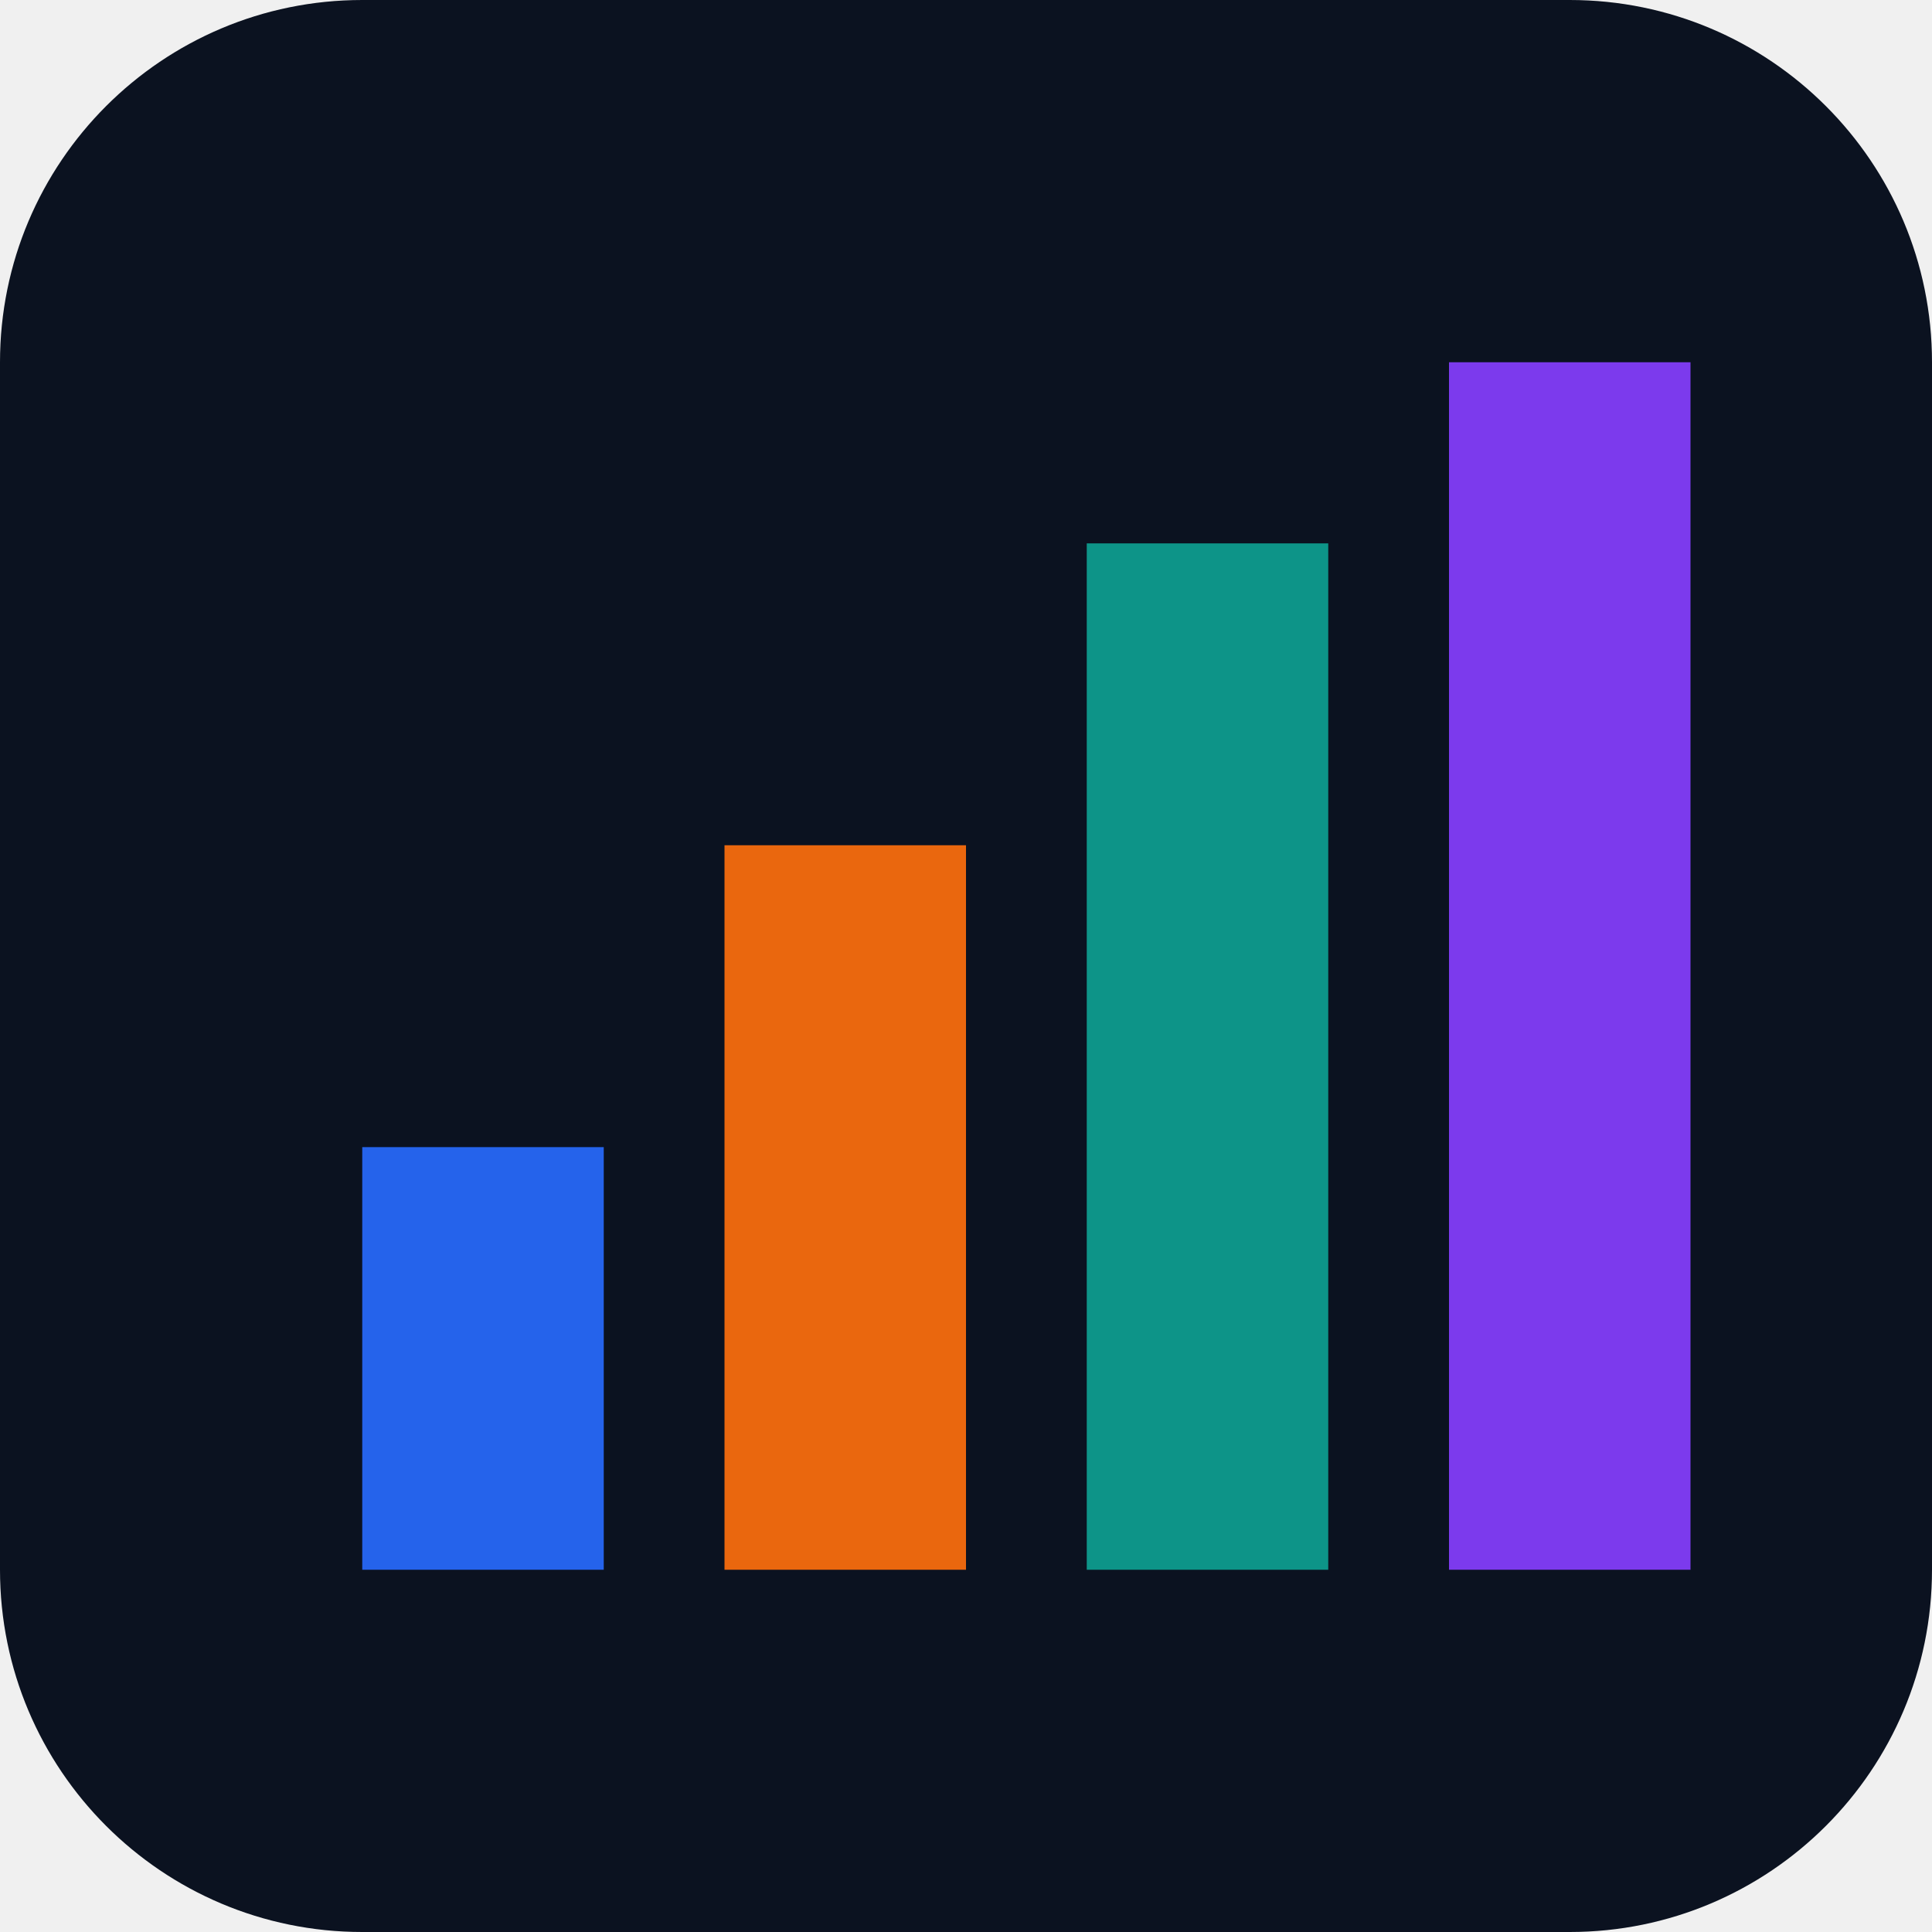
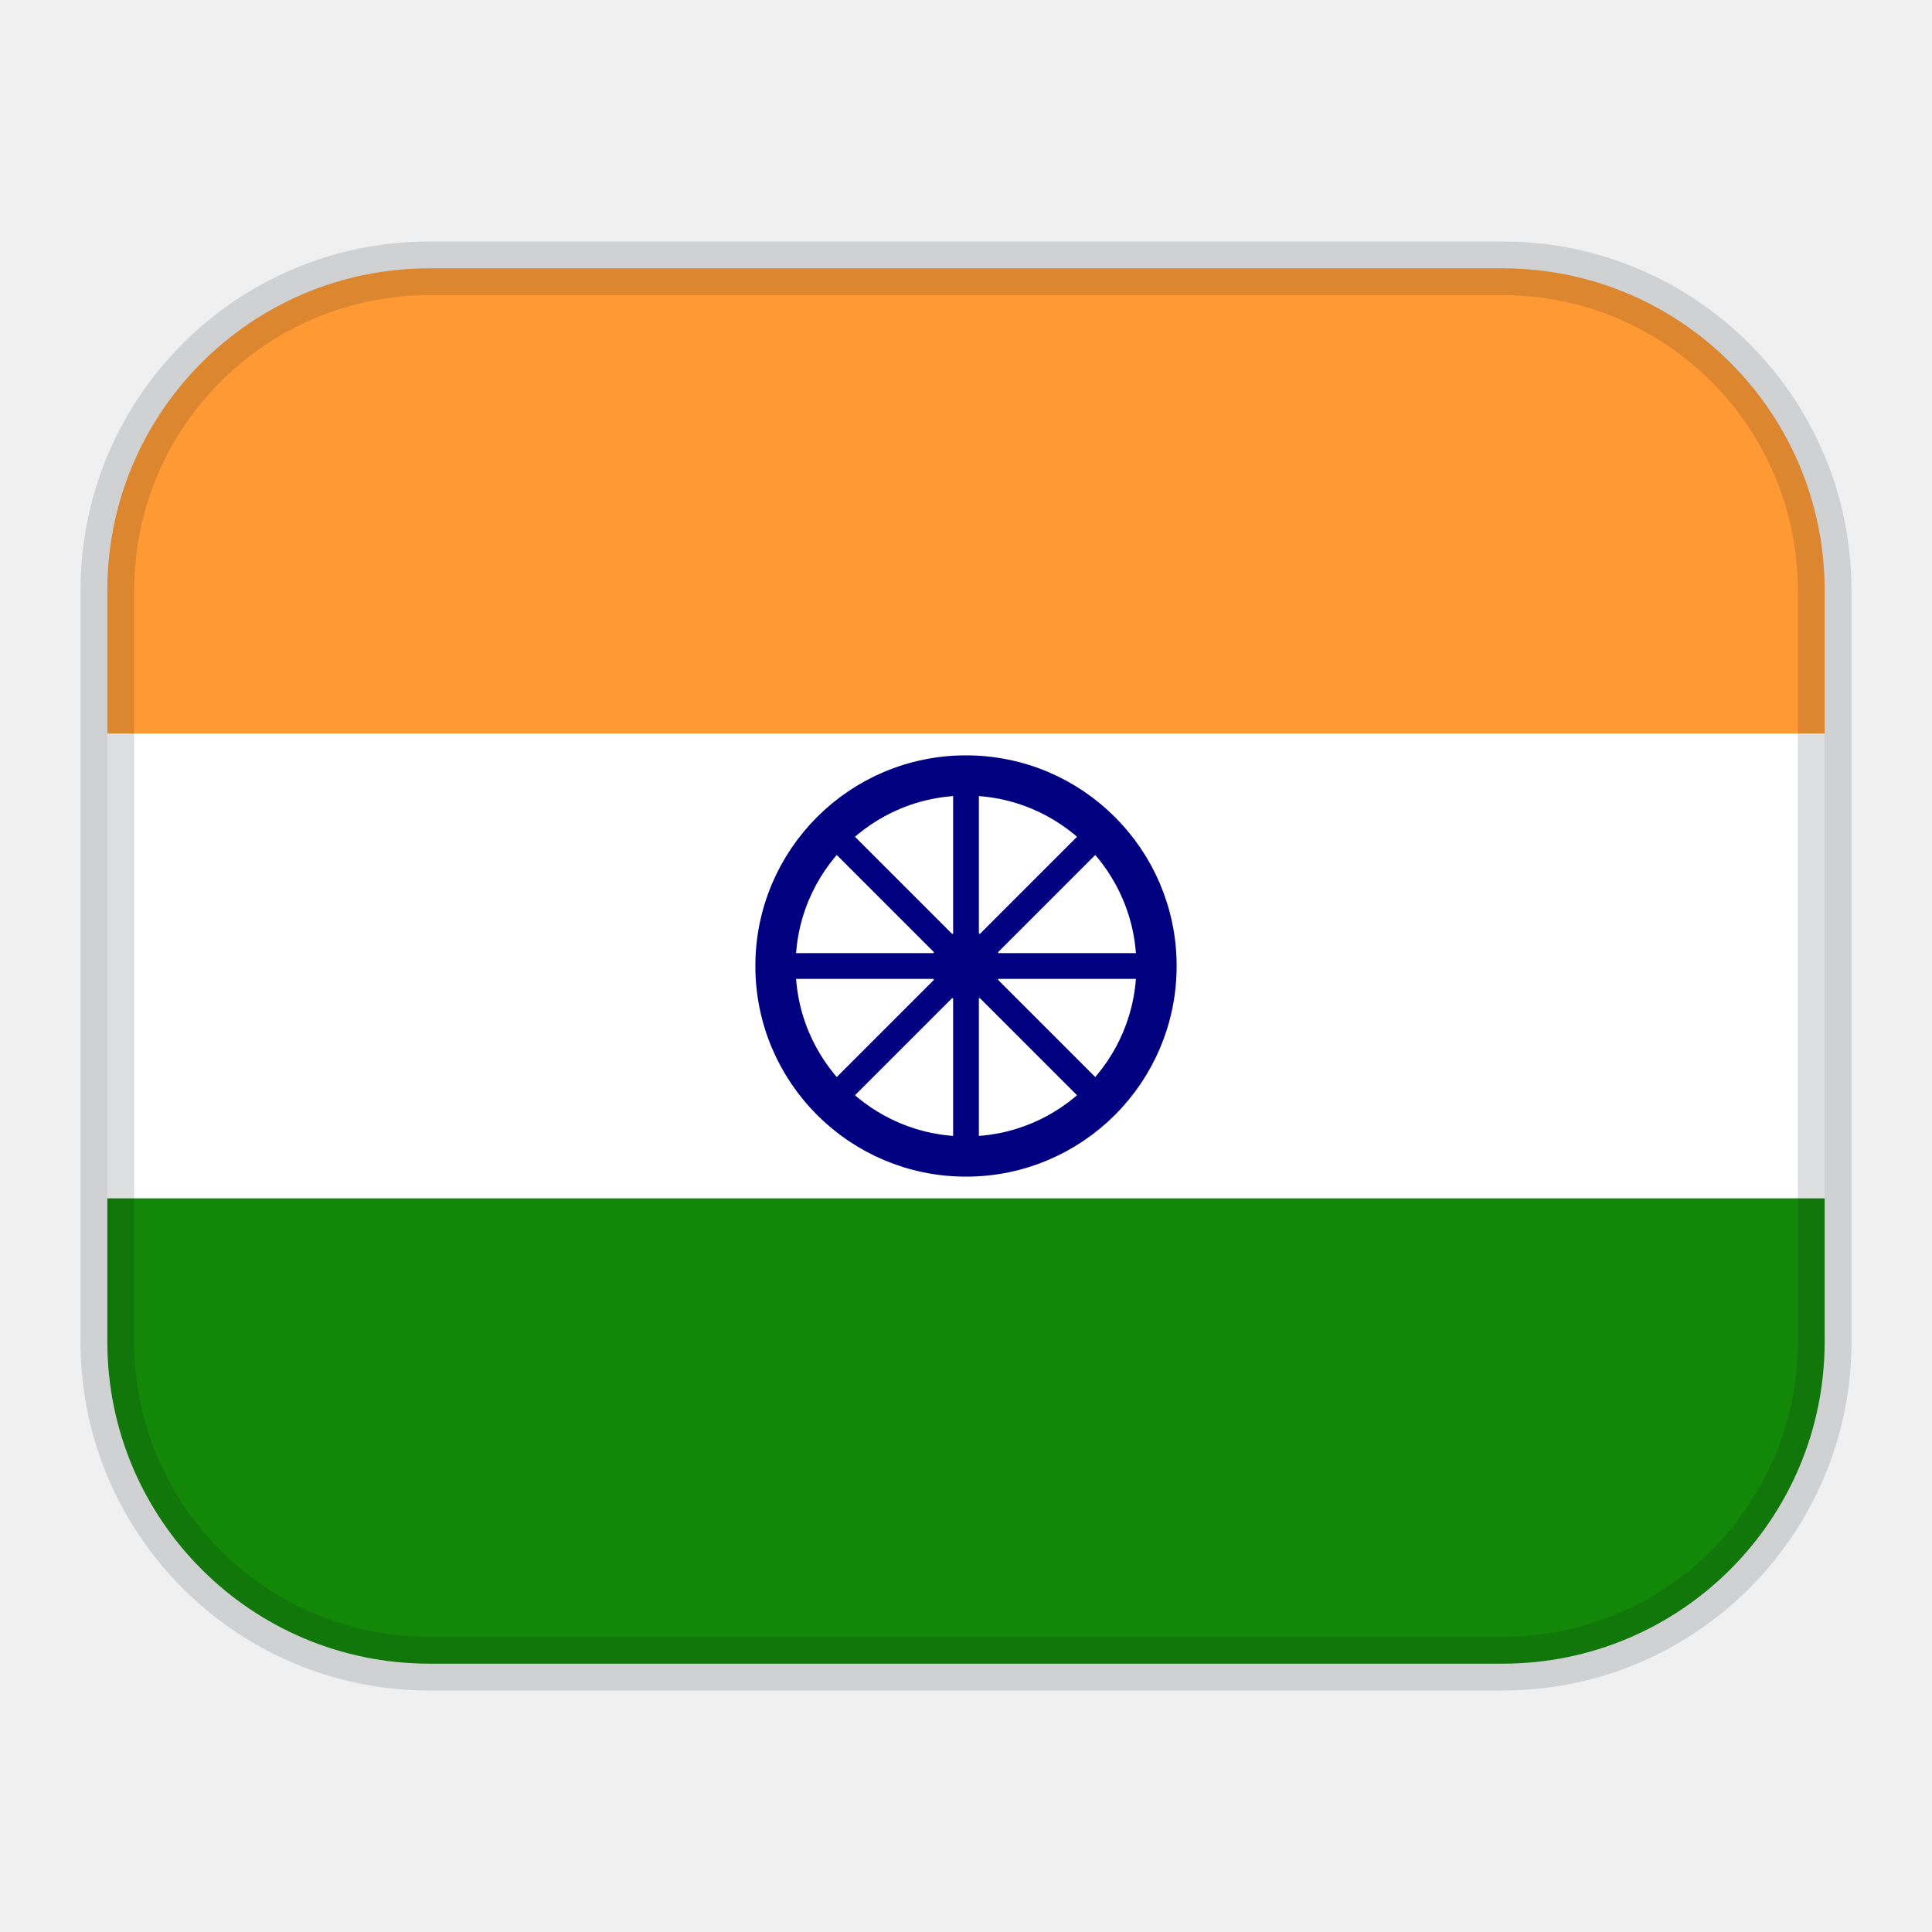
- <svg xmlns="http://www.w3.org/2000/svg" viewBox="0 0 32 32">
-   <rect width="32" height="32" rx="6" fill="#0b1220" />
-   <rect x="6" y="19" width="4" height="7" fill="#2563eb" />
-   <rect x="12" y="14" width="4" height="12" fill="#ea670e" />
-   <rect x="18" y="9" width="4" height="17" fill="#0d9488" />
-   <rect x="24" y="6" width="4" height="20" fill="#7c3aed" />
+ <svg xmlns="http://www.w3.org/2000/svg" viewBox="0 0 36 36">
+   <defs>
+     <clipPath id="flag-shape">
+       <rect x="2" y="5" width="32" height="26" rx="6" />
+     </clipPath>
+   </defs>
+   <g clip-path="url(#flag-shape)">
+     <rect x="2" y="5" width="32" height="8.67" fill="#ff9933" />
+     <rect x="2" y="13.67" width="32" height="8.66" fill="#fff" />
+     <rect x="2" y="22.33" width="32" height="8.67" fill="#138808" />
+   </g>
+   <rect x="2" y="5" width="32" height="26" rx="6" fill="none" stroke="#0b1220" stroke-opacity=".14" />
+   <circle cx="18" cy="18" r="3.55" fill="none" stroke="#000080" stroke-width=".75" />
+   <circle cx="18" cy="18" r=".65" fill="#000080" />
+   <path d="M18 14.45v7.1M14.45 18h7.1M15.49 15.49l5.02 5.02M20.51 15.49l-5.02 5.02" stroke="#000080" stroke-width=".48" />
</svg>
